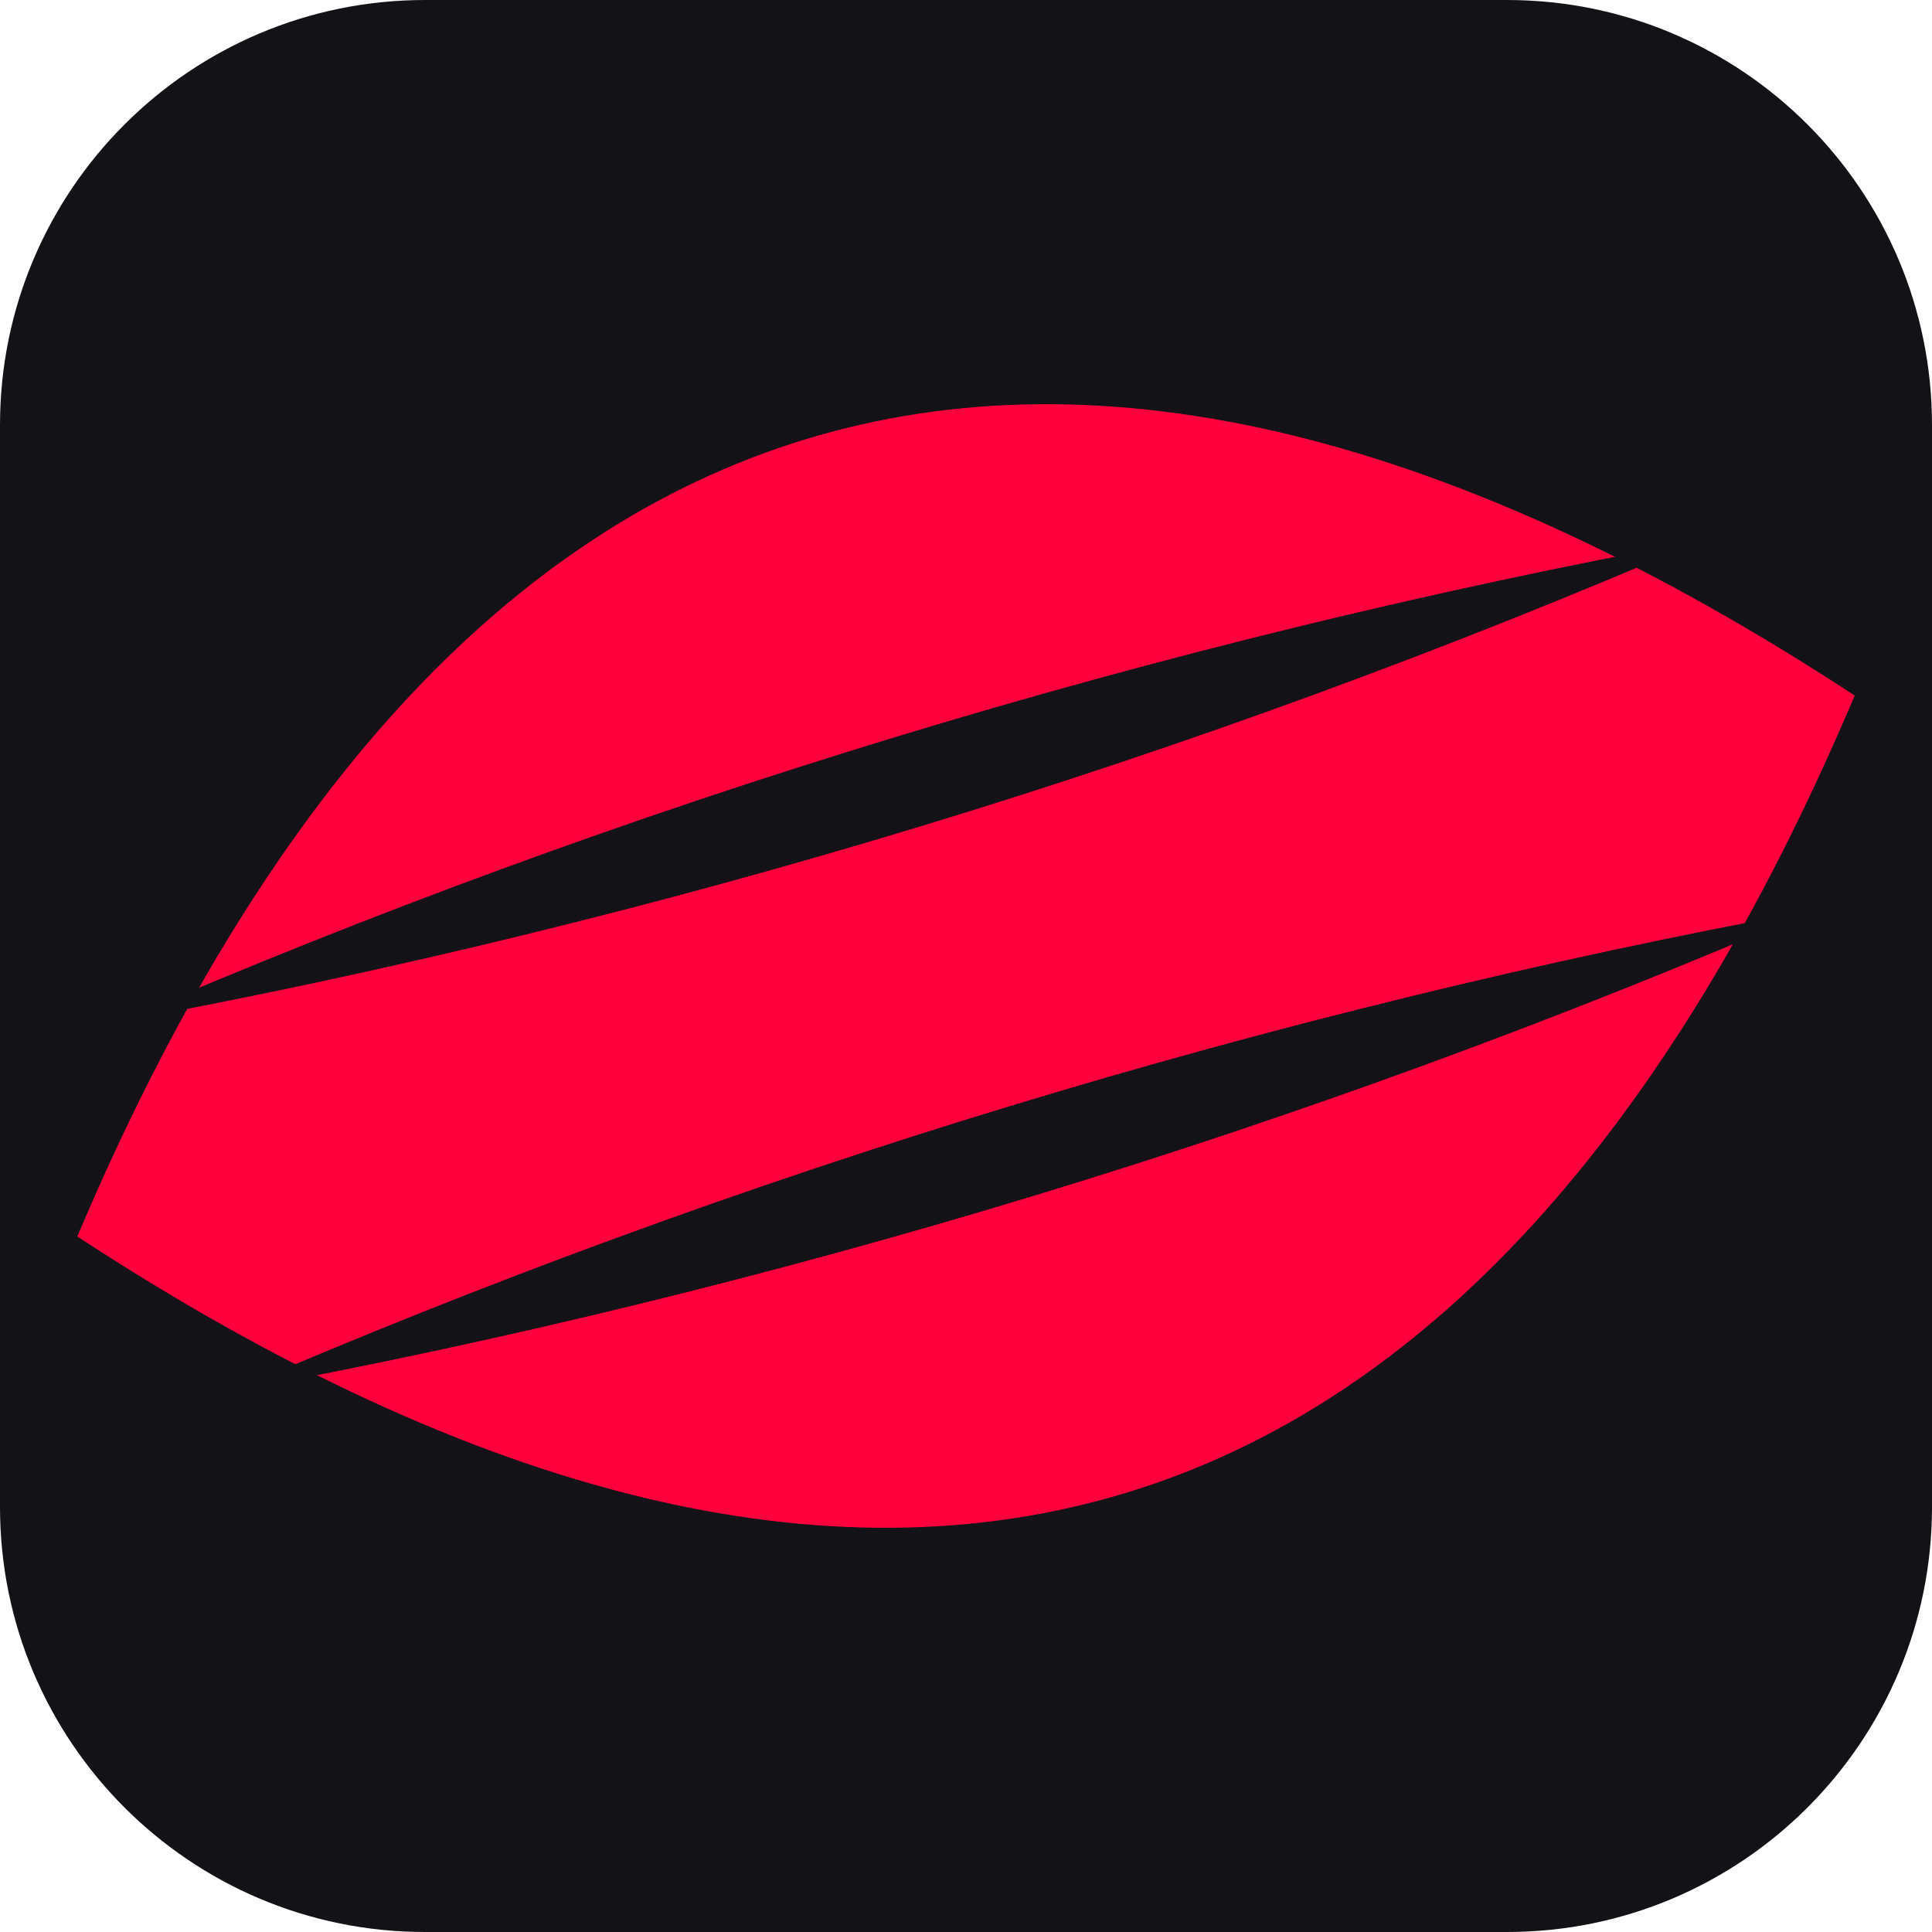
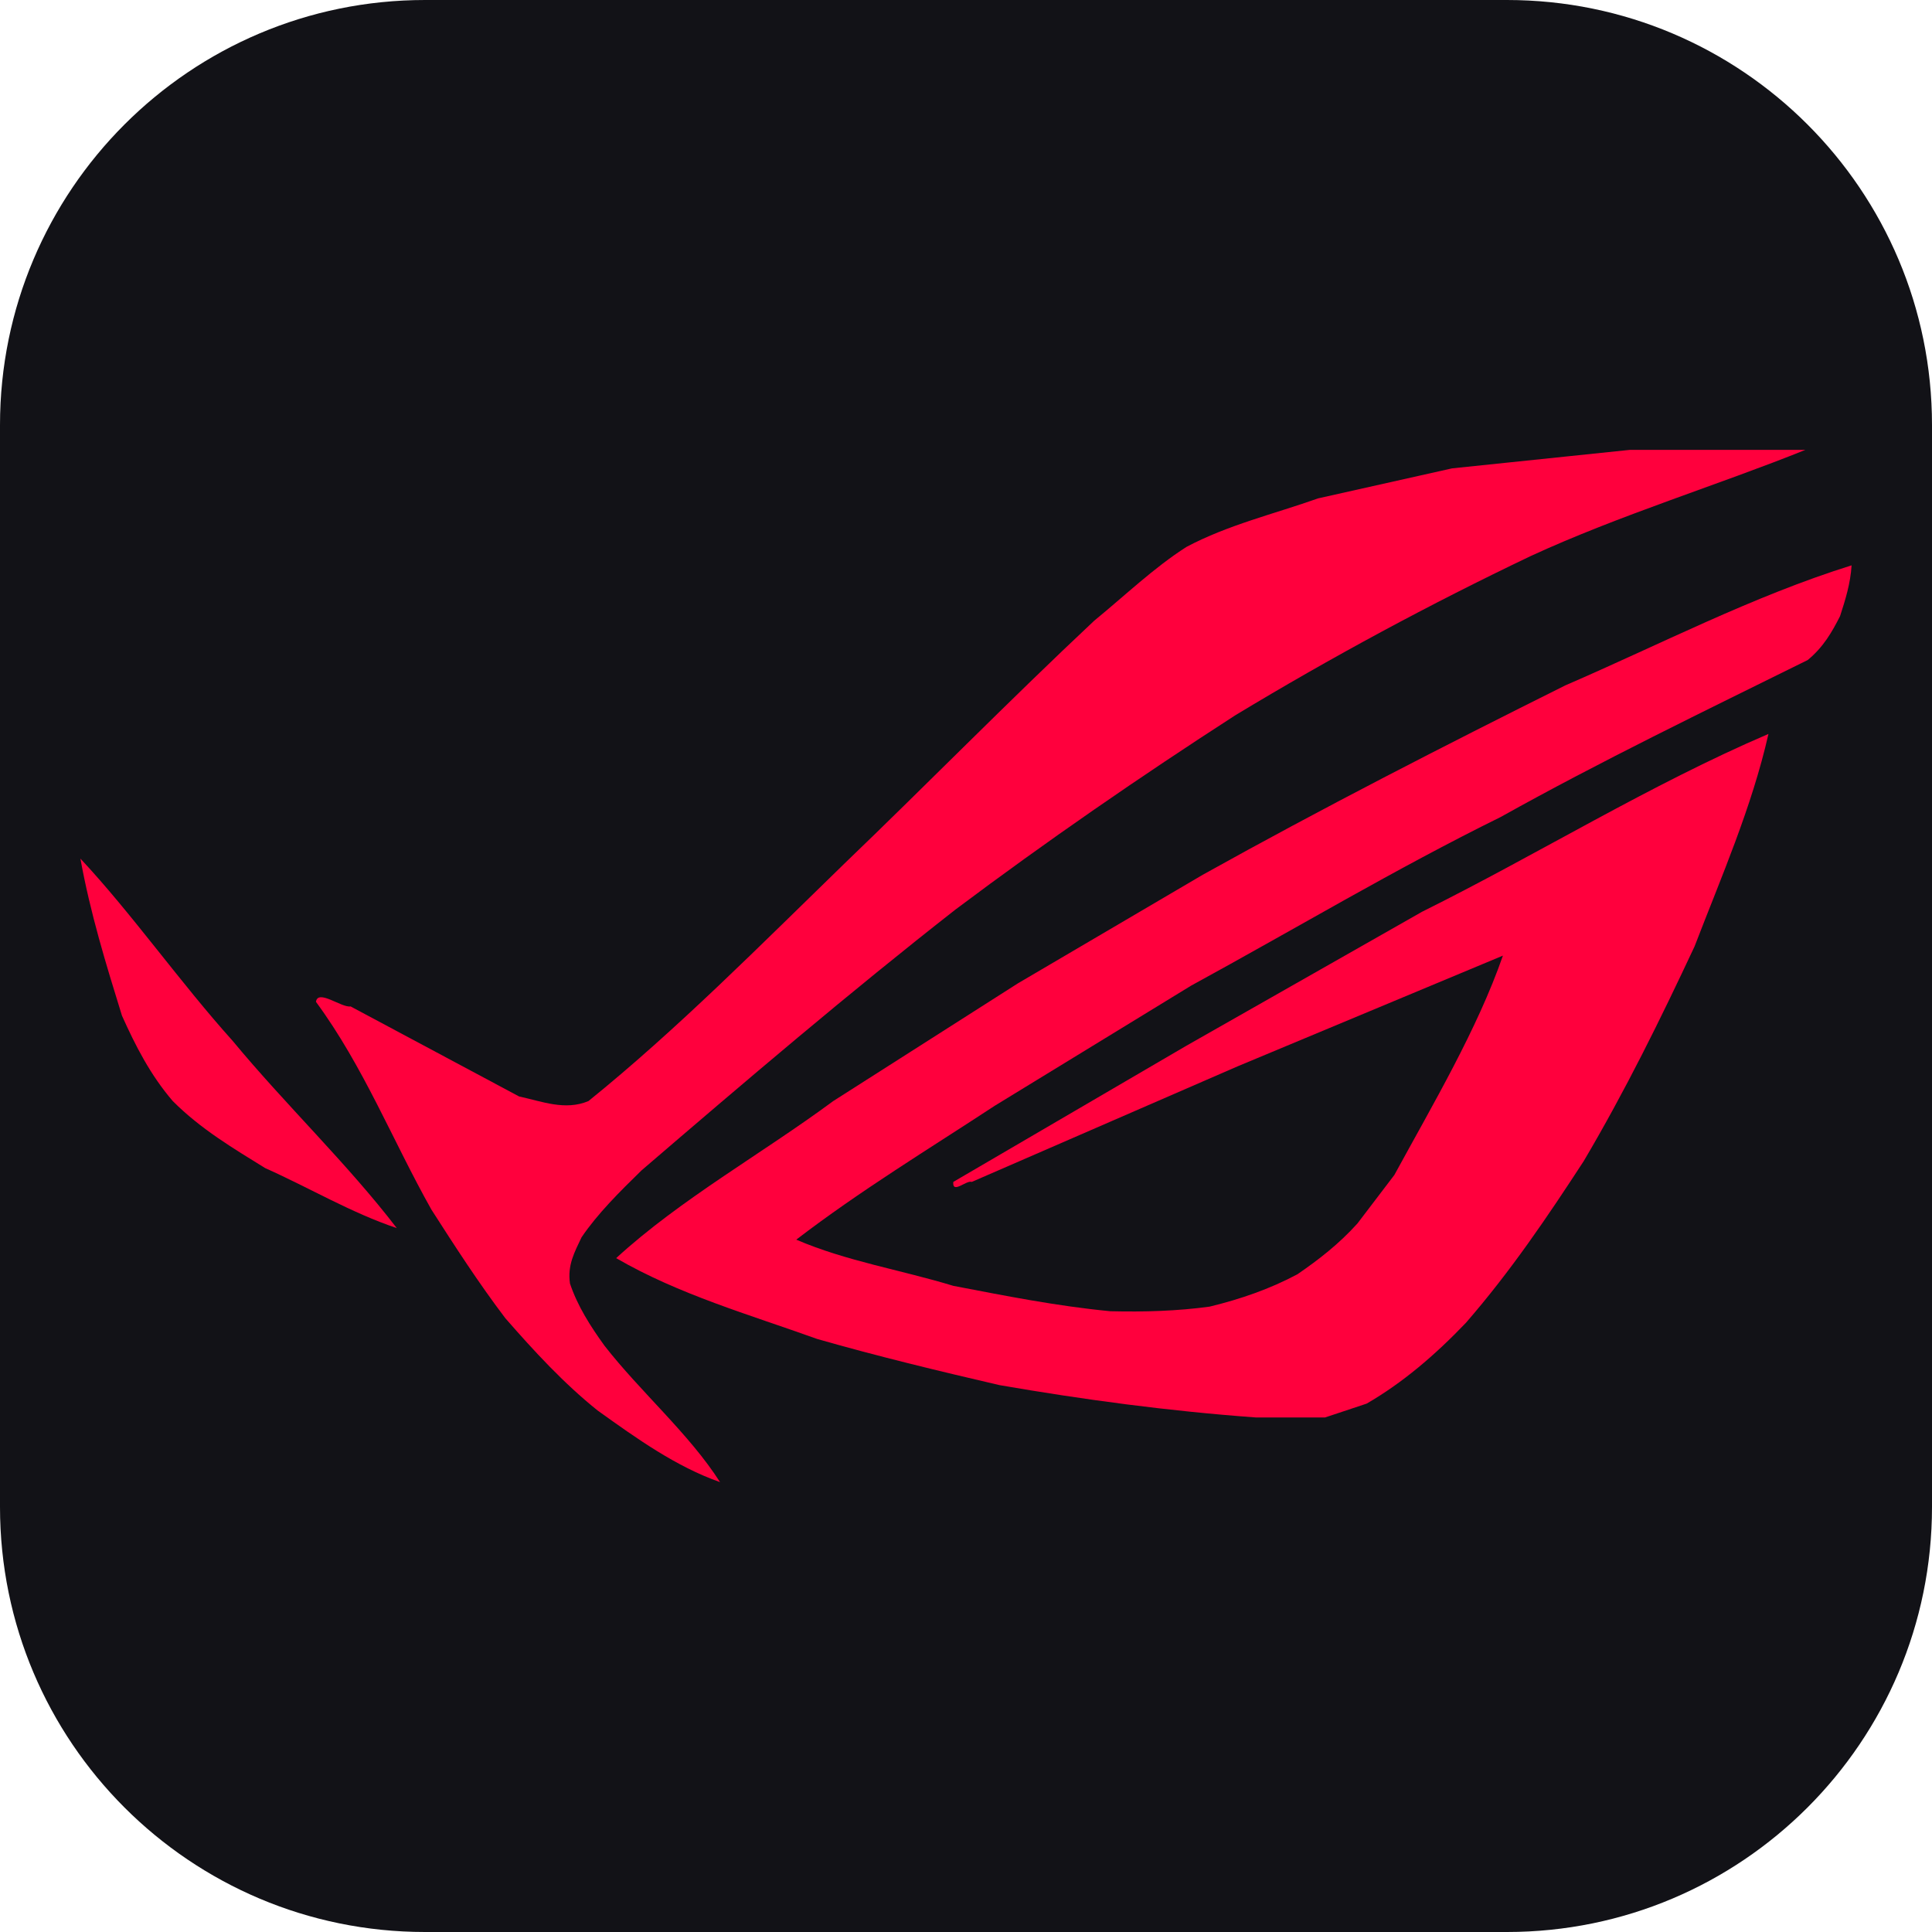
<svg xmlns="http://www.w3.org/2000/svg" viewBox="0 0 512 512" width="512" height="512">
  <rect width="512" height="512" rx="112.64" ry="112.64" fill="#121217" />
  <g fill="#ff003d">
-     <path d="M20.48 327.68C119.27 94.24 279.43 45.50 491.52 184.32C392.73 417.76 232.57 466.50 20.48 327.68Z" />
-   </g>
-   <g fill="#121217">
-     <path d="M31.48 270.81C165.05 213.03 307.59 169.65 450.71 143.22C317.13 201.00 174.59 244.38 31.48 270.81Z" />
-     <path d="M61.29 368.78C194.87 311.00 337.41 267.62 480.52 241.19C346.95 298.97 204.41 342.35 61.29 368.78Z" />
+     <path d="M21.31 227.54C23.90 241.89 28.08 255.47 32.32 269.16C35.90 277.12 39.81 284.83 45.79 291.80C53.26 299.28 61.85 304.33 70.26 309.55C81.92 314.75 93.02 321.38 105.15 325.46C92.08 308.41 75.53 292.62 61.70 275.89C47.66 260.28 34.94 242.10 21.31 227.54Z" />
+     <path d="M490.69 149.82C464.41 158.04 439.99 170.77 414.81 181.64C382.49 197.76 350.42 214.17 318.73 231.83C302.41 241.41 286.09 251.00 269.77 260.59C253.45 270.99 237.13 281.40 220.81 291.80C201.92 305.77 180.30 317.81 163.29 333.42C179.97 343.09 198.51 348.35 216.53 354.83C232.42 359.39 248.64 363.30 264.87 367.07C287.14 370.92 309.62 373.95 332.80 375.64C338.92 375.64 345.04 375.64 351.16 375.64C354.83 374.42 358.51 373.19 362.18 371.97C371.68 366.48 380.26 359.16 388.49 350.55C400.38 336.86 410.15 322.37 419.70 307.71C430.65 289.18 440.04 270.11 449.08 250.80C456.20 232.27 464.21 214.08 468.66 194.50C437.17 207.99 407.63 226.34 376.87 241.62C356.06 253.45 335.25 265.28 314.44 277.11C293.84 289.15 273.24 301.18 252.63 313.22C252.34 316.57 256.12 312.67 257.53 313.22C280.99 303.02 304.45 292.82 327.91 282.62C351.37 272.83 374.83 263.04 398.29 253.25C391.51 272.75 379.81 292.51 369.52 311.38C366.26 315.67 362.99 319.95 359.73 324.24C354.81 329.70 349.42 333.86 343.82 337.70C336.50 341.61 328.68 344.30 320.56 346.27C312.09 347.43 303.30 347.71 294.25 347.49C279.99 346.12 266.37 343.39 252.63 340.76C238.84 336.55 224.24 334.22 211.02 328.52C228.05 315.47 246.02 304.59 263.65 293.02C280.99 282.42 298.33 271.81 315.67 261.20C343.01 246.29 369.82 230.25 397.67 216.53C424.38 201.62 451.81 188.40 479.07 174.91C483.21 171.50 485.49 167.51 487.63 163.29C489.04 158.96 490.40 154.61 490.69 149.82Z" />
+     <path d="M431.94 119.22C416.24 120.85 400.53 122.49 384.82 124.12C372.99 126.77 361.16 129.42 349.33 132.07C337.62 136.22 325.46 139.08 314.44 144.93C305.87 150.38 298.07 157.88 289.96 164.51C267.49 185.58 244.71 208.78 223.87 228.77C201.55 250.44 179.40 272.86 155.94 291.80C149.73 294.40 143.62 291.87 137.58 290.58C122.69 282.62 107.80 274.67 92.91 266.71C90.55 267.13 84.26 262.03 83.73 265.49C96.43 282.78 104.02 302.24 114.33 320.56C120.56 330.28 126.81 339.97 133.91 349.33C141.47 357.99 149.40 366.61 158.39 373.81C168.75 381.23 179.12 388.66 190.82 392.78C182.64 379.98 169.78 368.91 160.23 356.67C156.44 351.43 153.06 346.12 151.05 340.15C150.34 335.21 152.29 331.79 154.11 327.91C158.39 321.59 164.20 315.85 170.02 310.16C197.47 286.58 225.14 263.00 253.25 241.01C277.52 222.80 302.20 205.80 327.30 189.60C352.78 174.19 379.01 160.07 405.63 147.37C429.03 136.57 455.65 128.42 478.45 119.22C462.95 119.22 447.45 119.22 431.94 119.22Z" />
  </g>
</svg>
